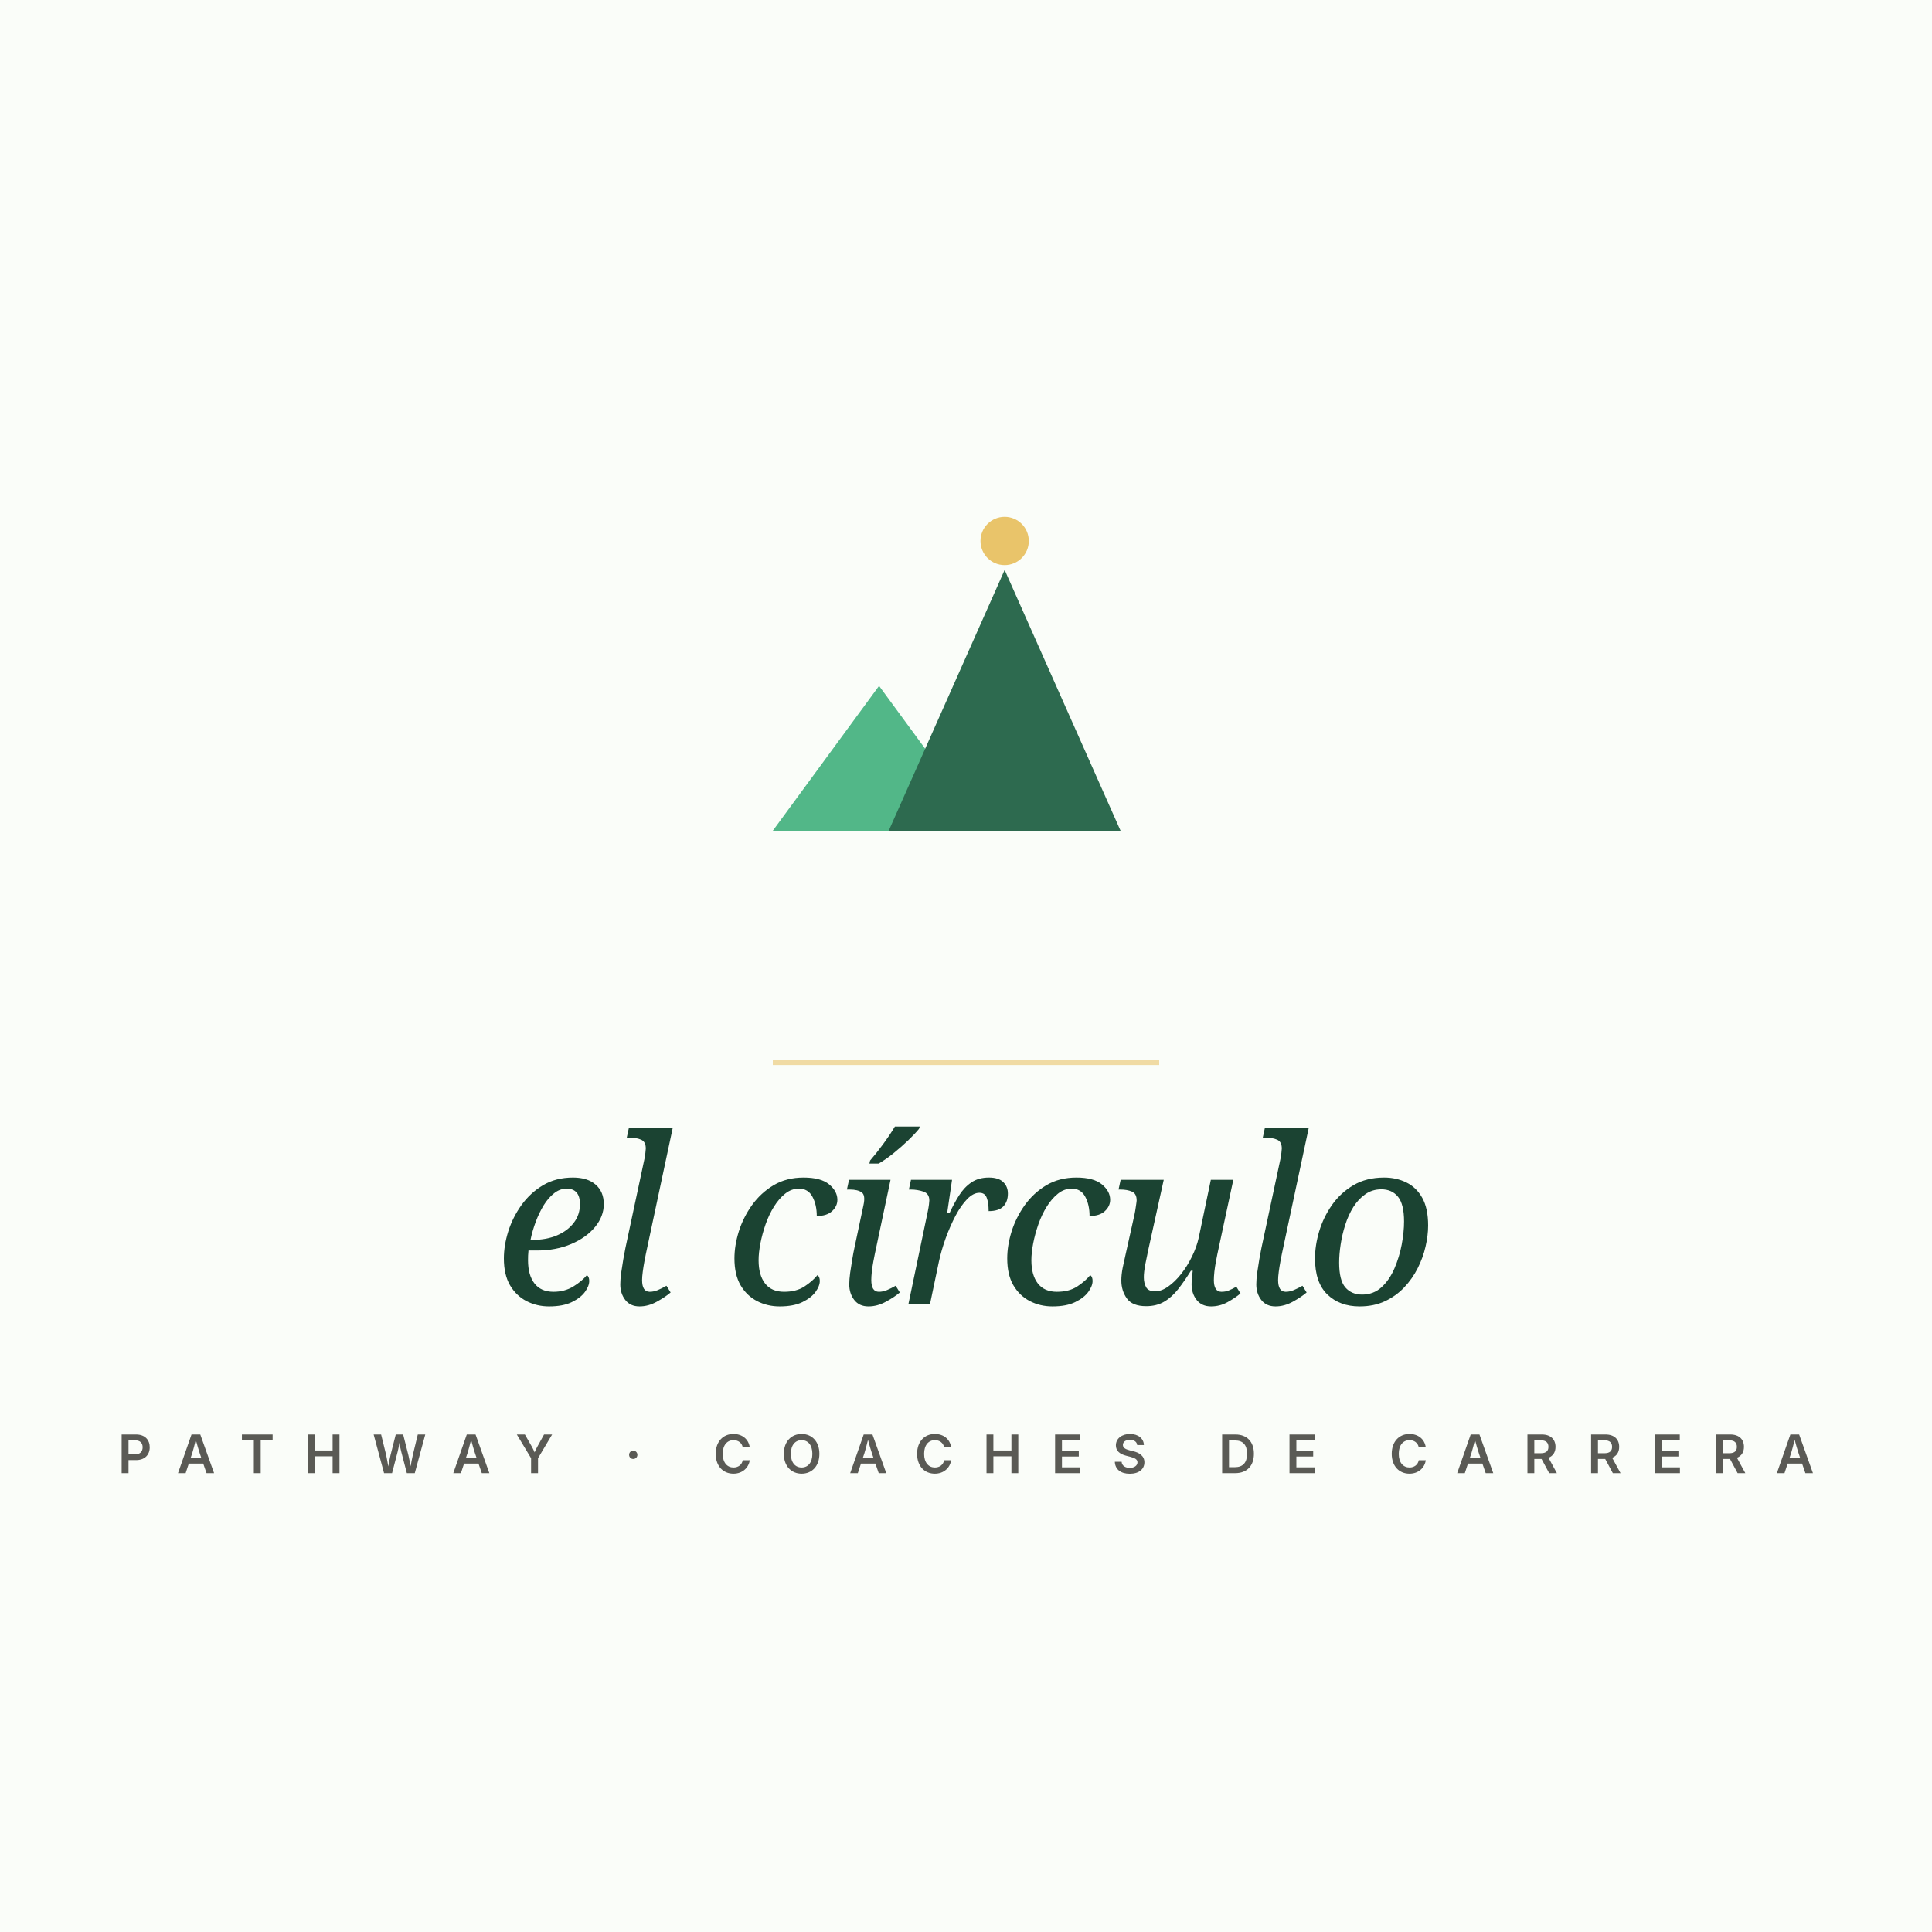
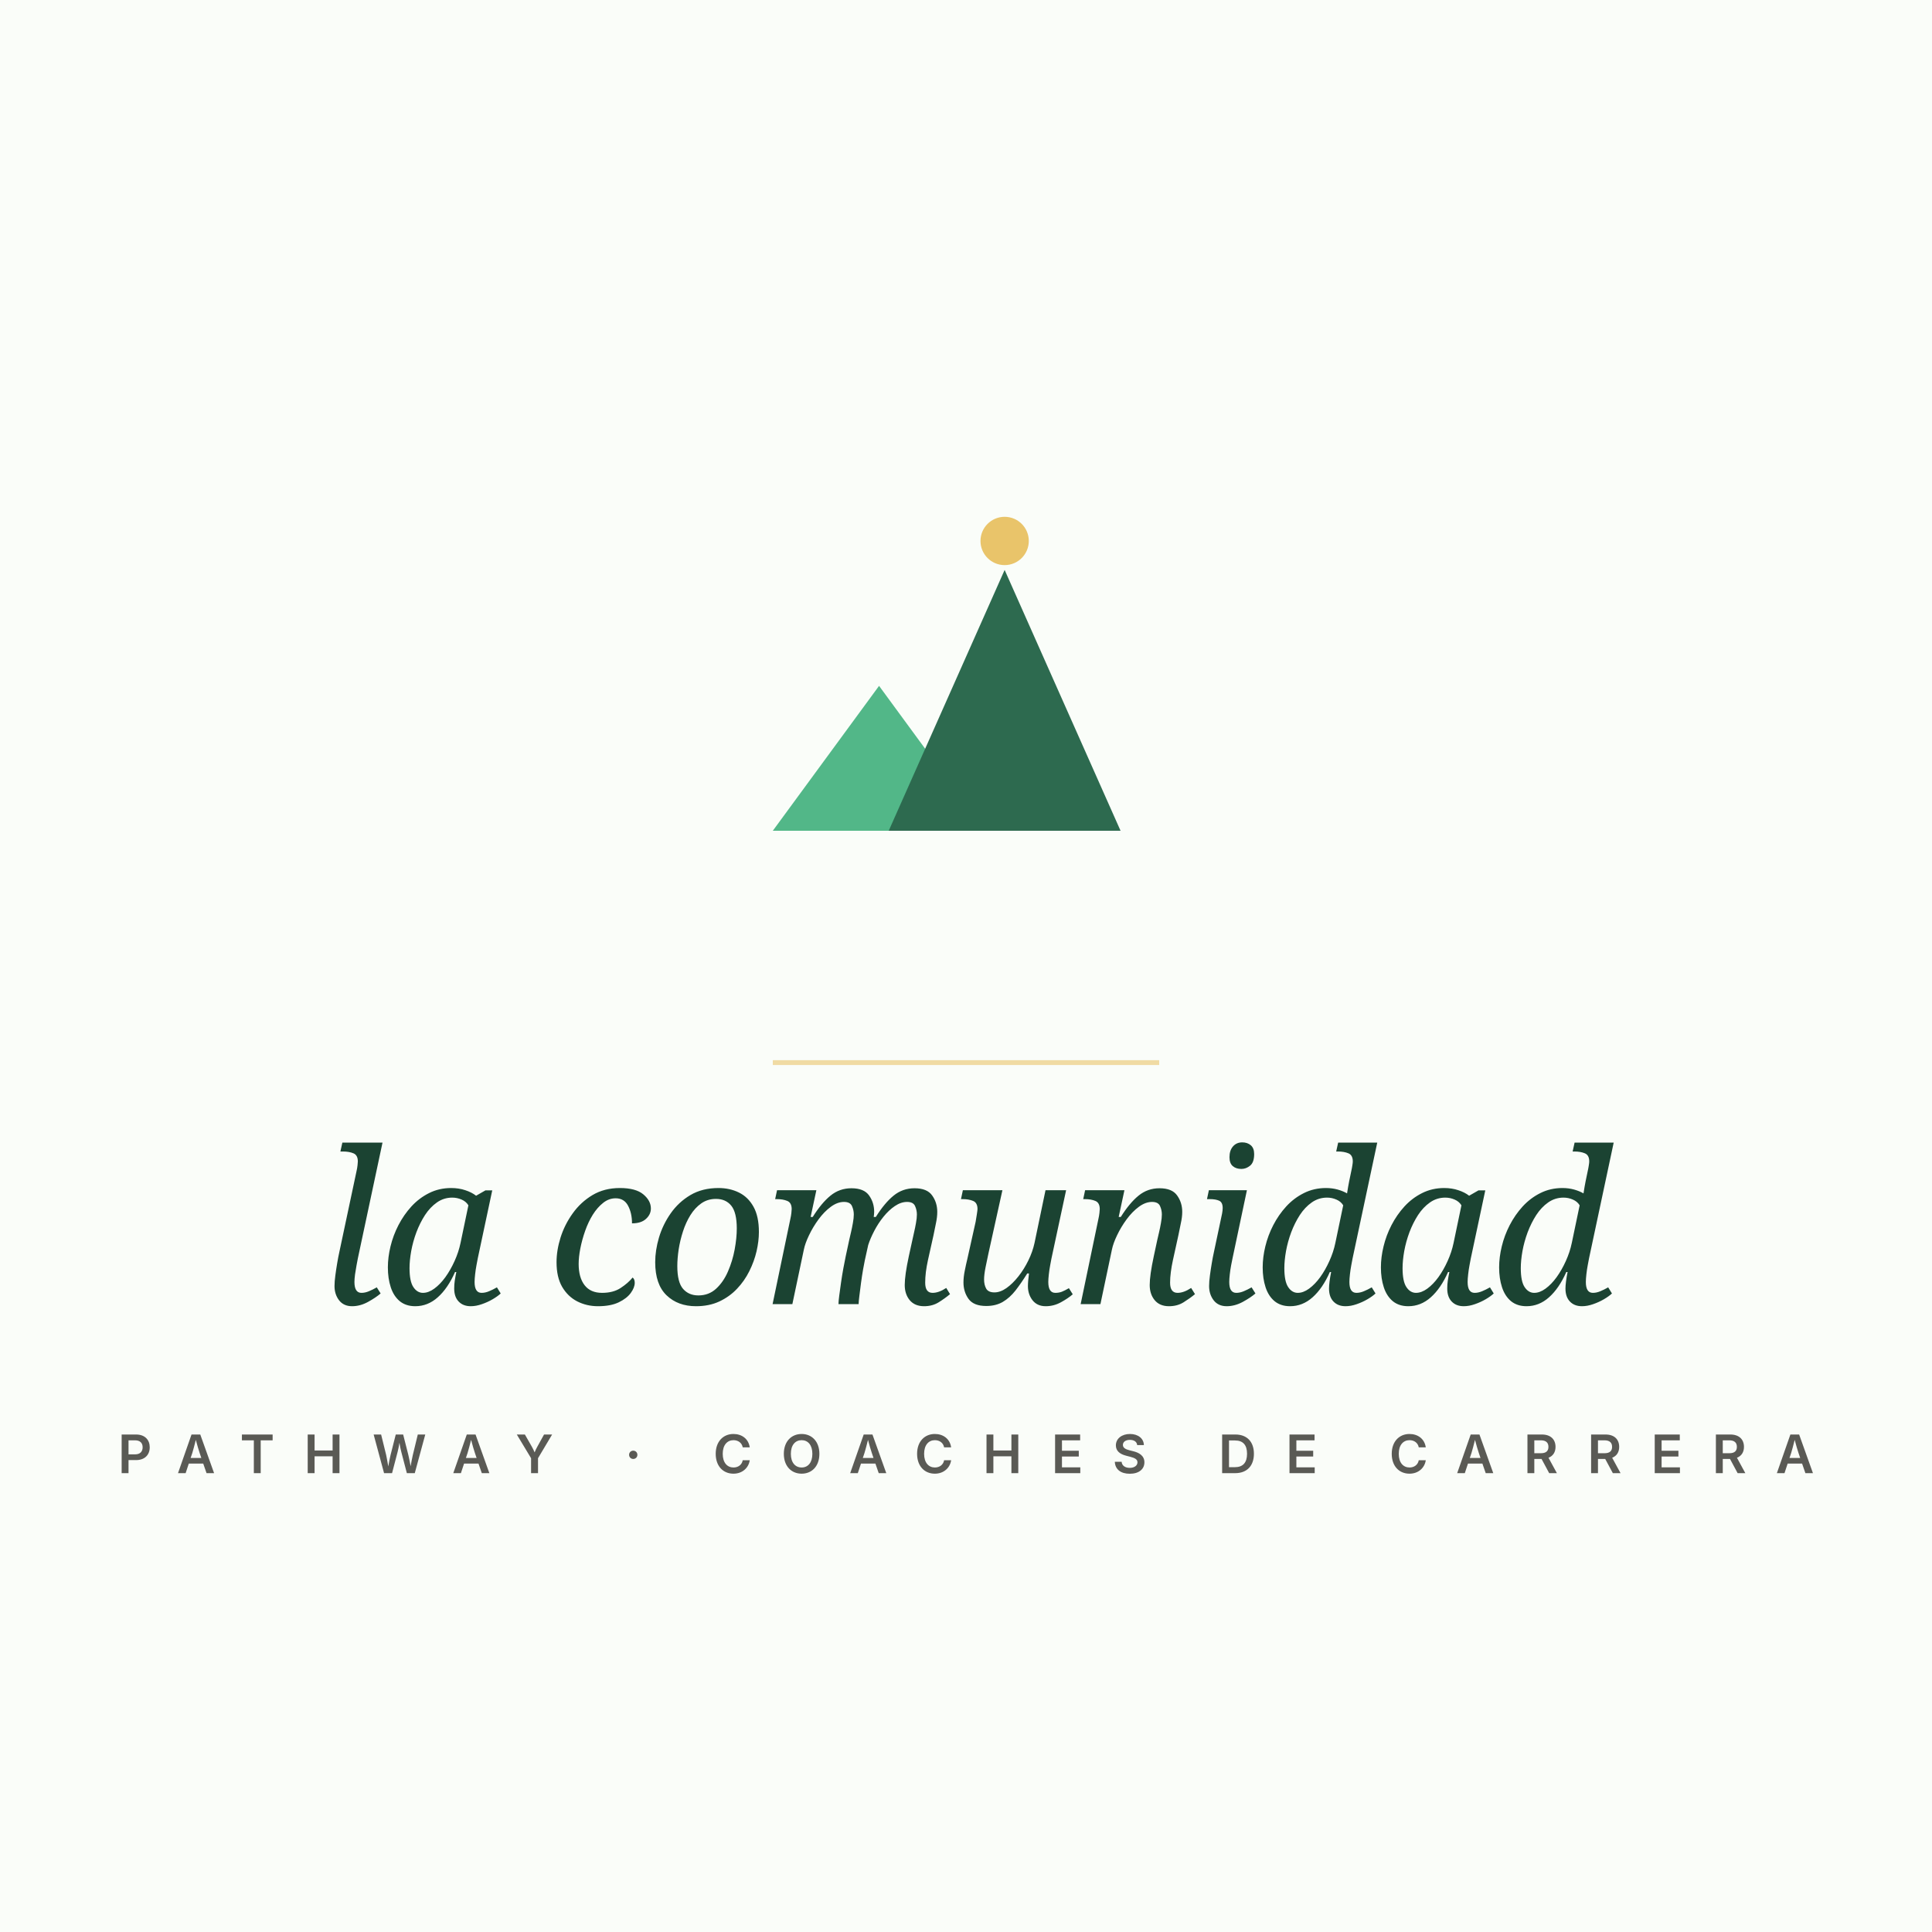
<svg xmlns="http://www.w3.org/2000/svg" viewBox="0 0 400 400" width="800" height="800">
  <rect width="400" height="400" fill="#FAFDF9" />
  <g transform="translate(150, 90) scale(1.0)">
    <polygon points="10,82 32,52 54,82" fill="#52B788" />
    <polygon points="34,82 58,28 82,82" fill="#2D6A4F" />
    <circle cx="58" cy="22" r="5" fill="#E9C46A" />
  </g>
  <line x1="160" y1="220" x2="240" y2="220" stroke="#E9C46A" stroke-width="1" opacity="0.6" />
-   <text x="200" y="270" font-family="'Fraunces', Georgia, serif" font-size="48" font-style="italic" font-weight="500" fill="#1B4332" text-anchor="middle" letter-spacing="-1">el círculo</text>
+   <text x="200" y="270" font-family="'Fraunces', Georgia, serif" font-size="44" font-style="italic" font-weight="500" fill="#1B4332" text-anchor="middle" letter-spacing="-1">la comunidad</text>
  <text x="200" y="305" font-family="'Inter', Arial, sans-serif" font-size="11" font-weight="600" fill="#5A5A55" text-anchor="middle" letter-spacing="6">PATHWAY · COACHES DE CARRERA</text>
</svg>
